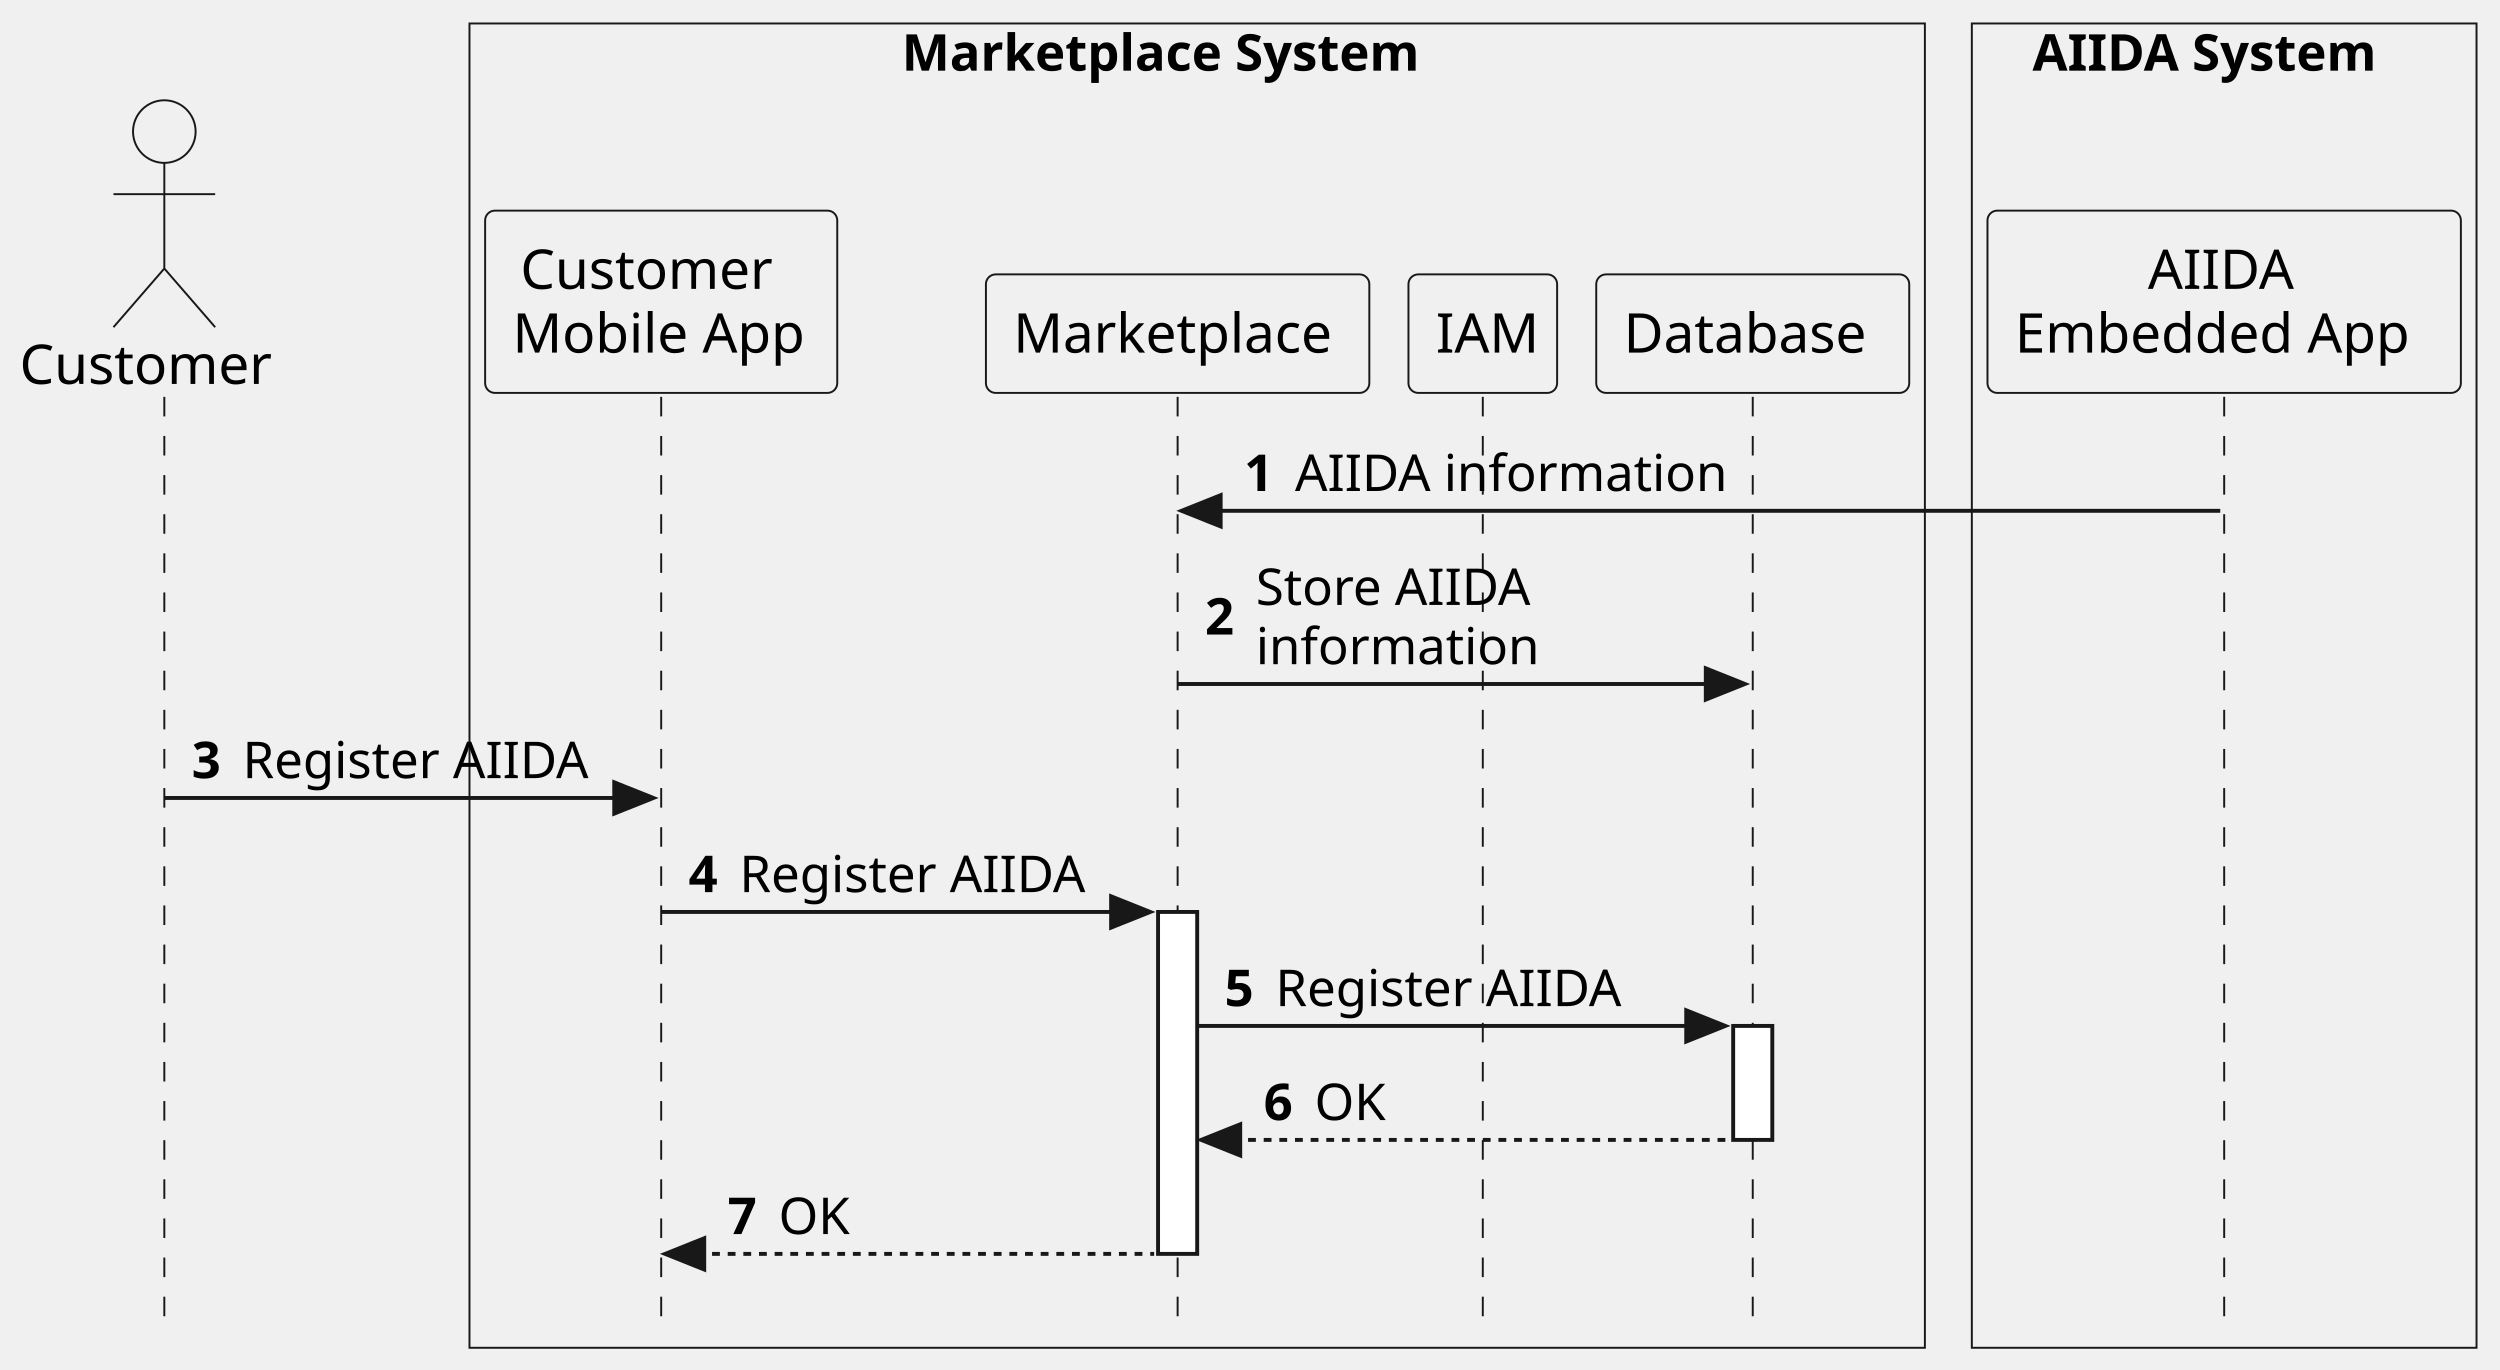
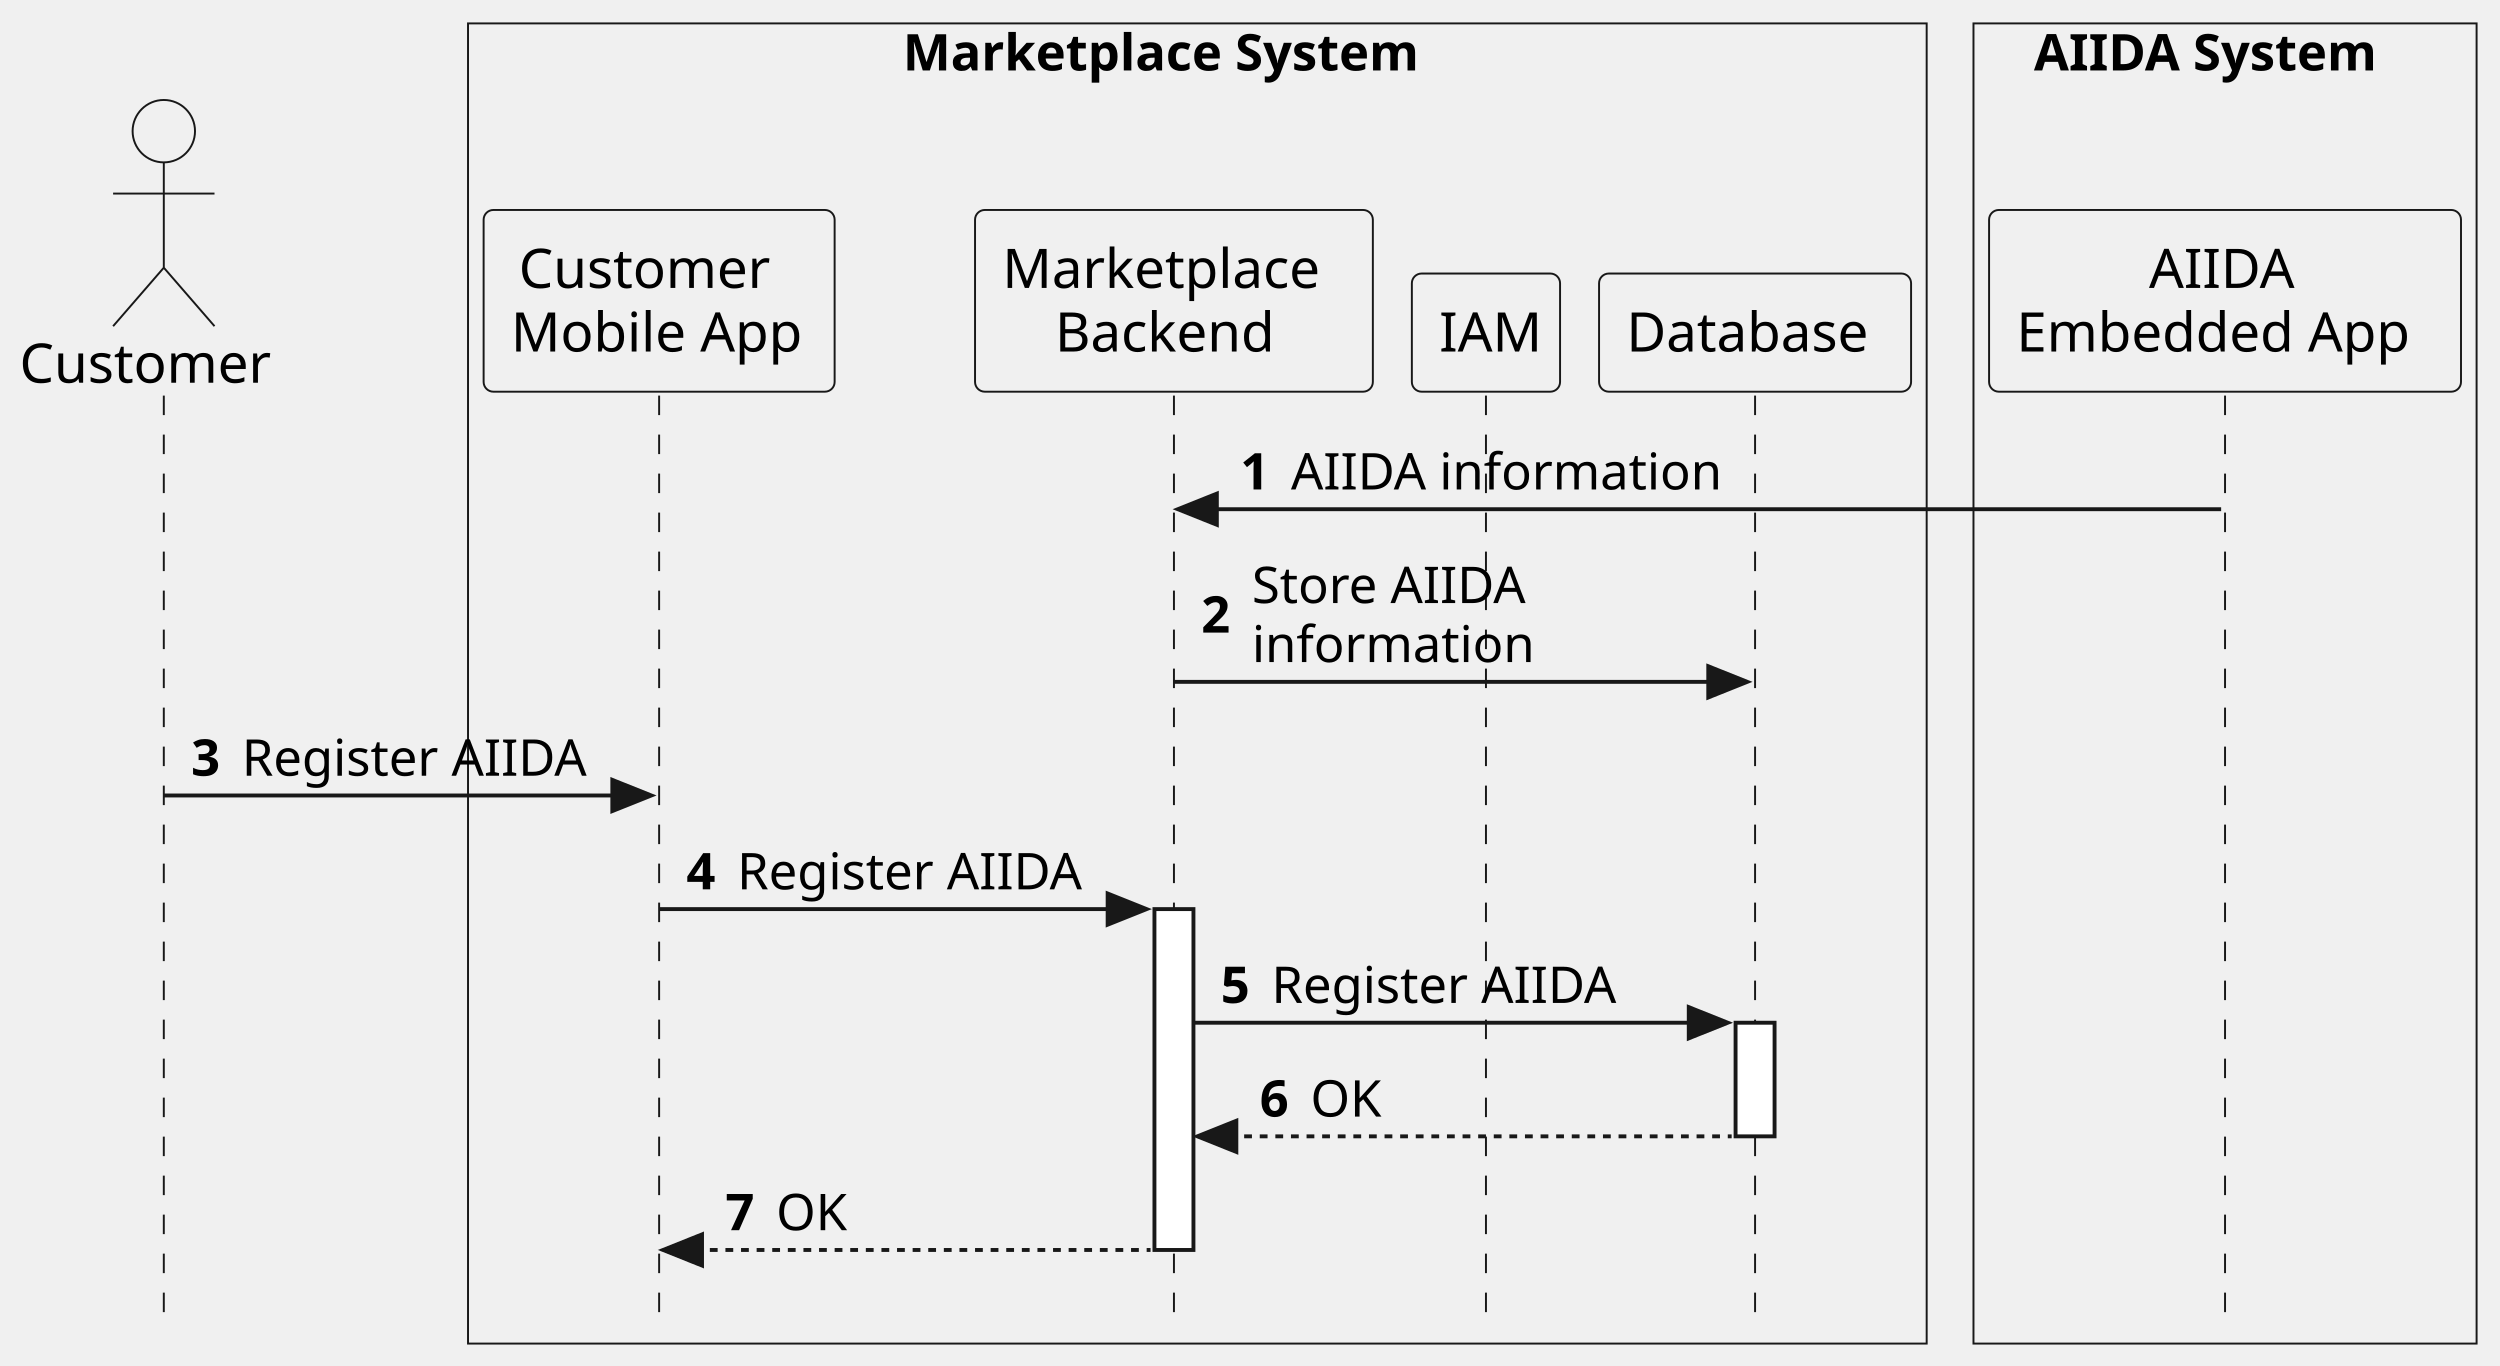
- <svg xmlns="http://www.w3.org/2000/svg" contentStyleType="text/css" height="350px" preserveAspectRatio="none" style="width:639px;height:350px;background:#FFFFFF;" version="1.1" viewBox="0 0 639 350" width="639px" zoomAndPan="magnify">
+ <svg xmlns="http://www.w3.org/2000/svg" contentStyleType="text/css" height="350px" preserveAspectRatio="none" style="width:641px;height:350px;background:#FFFFFF;" version="1.1" viewBox="0 0 641 350" width="641px" zoomAndPan="magnify">
  <defs />
  <g>
-     <rect fill="none" height="338.492" style="stroke:#181818;stroke-width:0.5;" width="372" x="120" y="6" />
-     <text fill="#000000" font-family="sans-serif" font-size="13" font-weight="bold" lengthAdjust="spacing" textLength="151" x="230.5" y="18.067">Marketplace System</text>
-     <rect fill="none" height="338.492" style="stroke:#181818;stroke-width:0.5;" width="129" x="504" y="6" />
-     <text fill="#000000" font-family="sans-serif" font-size="13" font-weight="bold" lengthAdjust="spacing" textLength="98" x="519.5" y="18.067">AIIDA System</text>
+     <rect fill="none" height="338.492" style="stroke:#181818;stroke-width:0.5;" width="374" x="120" y="6" />
+     <text fill="#000000" font-family="sans-serif" font-size="13" font-weight="bold" lengthAdjust="spacing" textLength="151" x="231.5" y="18.067">Marketplace System</text>
+     <rect fill="none" height="338.492" style="stroke:#181818;stroke-width:0.5;" width="129" x="506" y="6" />
+     <text fill="#000000" font-family="sans-serif" font-size="13" font-weight="bold" lengthAdjust="spacing" textLength="98" x="521.5" y="18.067">AIIDA System</text>
    <line style="stroke:#181818;stroke-width:0.5;stroke-dasharray:5.0,5.0;" x1="42" x2="42" y1="101.43" y2="338.492" />
    <line style="stroke:#181818;stroke-width:0.5;stroke-dasharray:5.0,5.0;" x1="169" x2="169" y1="101.43" y2="338.492" />
    <line style="stroke:#181818;stroke-width:0.5;stroke-dasharray:5.0,5.0;" x1="301" x2="301" y1="101.43" y2="338.492" />
    <rect fill="#FFFFFF" height="87.398" style="stroke:#181818;stroke-width:1.0;" width="10" x="296" y="233.094" />
-     <line style="stroke:#181818;stroke-width:0.5;stroke-dasharray:5.0,5.0;" x1="379" x2="379" y1="101.43" y2="338.492" />
-     <line style="stroke:#181818;stroke-width:0.5;stroke-dasharray:5.0,5.0;" x1="448" x2="448" y1="101.43" y2="338.492" />
-     <rect fill="#FFFFFF" height="29.133" style="stroke:#181818;stroke-width:1.0;" width="10" x="443" y="262.227" />
-     <line style="stroke:#181818;stroke-width:0.5;stroke-dasharray:5.0,5.0;" x1="568.5" x2="568.5" y1="101.43" y2="338.492" />
+     <line style="stroke:#181818;stroke-width:0.5;stroke-dasharray:5.0,5.0;" x1="381" x2="381" y1="101.43" y2="338.492" />
+     <line style="stroke:#181818;stroke-width:0.5;stroke-dasharray:5.0,5.0;" x1="450" x2="450" y1="101.43" y2="338.492" />
+     <rect fill="#FFFFFF" height="29.133" style="stroke:#181818;stroke-width:1.0;" width="10" x="445" y="262.227" />
+     <line style="stroke:#181818;stroke-width:0.5;stroke-dasharray:5.0,5.0;" x1="570.5" x2="570.5" y1="101.43" y2="338.492" />
    <text fill="#000000" font-family="sans-serif" font-size="14" lengthAdjust="spacing" textLength="68" x="5" y="98.128">Customer</text>
    <ellipse cx="42" cy="33.633" fill="none" rx="8" ry="8" style="stroke:#181818;stroke-width:0.5;" />
    <path d="M42,41.633 L42,68.633 M29,49.633 L55,49.633 M42,68.633 L29,83.633 M42,68.633 L55,83.633 " fill="none" style="stroke:#181818;stroke-width:0.5;" />
    <rect fill="none" height="46.594" rx="2.5" ry="2.5" style="stroke:#181818;stroke-width:0.5;" width="90" x="124" y="53.836" />
    <text fill="#000000" font-family="sans-serif" font-size="14" lengthAdjust="spacing" textLength="68" x="133" y="73.831">Customer</text>
    <text fill="#000000" font-family="sans-serif" font-size="14" lengthAdjust="spacing" textLength="76" x="131" y="90.128">Mobile App</text>
-     <rect fill="none" height="30.297" rx="2.5" ry="2.5" style="stroke:#181818;stroke-width:0.5;" width="98" x="252" y="70.133" />
-     <text fill="#000000" font-family="sans-serif" font-size="14" lengthAdjust="spacing" textLength="84" x="259" y="90.128">Marketplace</text>
-     <rect fill="none" height="30.297" rx="2.5" ry="2.5" style="stroke:#181818;stroke-width:0.5;" width="38" x="360" y="70.133" />
-     <text fill="#000000" font-family="sans-serif" font-size="14" lengthAdjust="spacing" textLength="24" x="367" y="90.128">IAM</text>
-     <rect fill="none" height="30.297" rx="2.5" ry="2.5" style="stroke:#181818;stroke-width:0.5;" width="80" x="408" y="70.133" />
-     <text fill="#000000" font-family="sans-serif" font-size="14" lengthAdjust="spacing" textLength="66" x="415" y="90.128">Database</text>
-     <rect fill="none" height="46.594" rx="2.5" ry="2.5" style="stroke:#181818;stroke-width:0.5;" width="121" x="508" y="53.836" />
-     <text fill="#000000" font-family="sans-serif" font-size="14" lengthAdjust="spacing" textLength="35" x="549" y="73.831">AIIDA</text>
-     <text fill="#000000" font-family="sans-serif" font-size="14" lengthAdjust="spacing" textLength="107" x="515" y="90.128">Embedded App</text>
+     <rect fill="none" height="46.594" rx="2.5" ry="2.5" style="stroke:#181818;stroke-width:0.5;" width="102" x="250" y="53.836" />
+     <text fill="#000000" font-family="sans-serif" font-size="14" lengthAdjust="spacing" textLength="84" x="257" y="73.831">Marketplace</text>
+     <text fill="#000000" font-family="sans-serif" font-size="14" lengthAdjust="spacing" textLength="61" x="270.5" y="90.128">Backend</text>
+     <rect fill="none" height="30.297" rx="2.5" ry="2.5" style="stroke:#181818;stroke-width:0.5;" width="38" x="362" y="70.133" />
+     <text fill="#000000" font-family="sans-serif" font-size="14" lengthAdjust="spacing" textLength="24" x="369" y="90.128">IAM</text>
+     <rect fill="none" height="30.297" rx="2.5" ry="2.5" style="stroke:#181818;stroke-width:0.5;" width="80" x="410" y="70.133" />
+     <text fill="#000000" font-family="sans-serif" font-size="14" lengthAdjust="spacing" textLength="66" x="417" y="90.128">Database</text>
+     <rect fill="none" height="46.594" rx="2.5" ry="2.5" style="stroke:#181818;stroke-width:0.5;" width="121" x="510" y="53.836" />
+     <text fill="#000000" font-family="sans-serif" font-size="14" lengthAdjust="spacing" textLength="35" x="551" y="73.831">AIIDA</text>
+     <text fill="#000000" font-family="sans-serif" font-size="14" lengthAdjust="spacing" textLength="107" x="517" y="90.128">Embedded App</text>
    <polygon fill="#181818" points="312,126.562,302,130.562,312,134.562" style="stroke:#181818;stroke-width:1.0;" />
-     <line style="stroke:#181818;stroke-width:1.0;" x1="306" x2="567.5" y1="130.562" y2="130.562" />
+     <line style="stroke:#181818;stroke-width:1.0;" x1="306" x2="569.5" y1="130.562" y2="130.562" />
    <text fill="#000000" font-family="sans-serif" font-size="13" font-weight="bold" lengthAdjust="spacing" textLength="9" x="318" y="125.497">1</text>
    <text fill="#000000" font-family="sans-serif" font-size="13" lengthAdjust="spacing" textLength="111" x="331" y="125.497">AIIDA information</text>
-     <polygon fill="#181818" points="436,170.828,446,174.828,436,178.828" style="stroke:#181818;stroke-width:1.0;" />
-     <line style="stroke:#181818;stroke-width:1.0;" x1="301" x2="442" y1="174.828" y2="174.828" />
+     <polygon fill="#181818" points="438,170.828,448,174.828,438,178.828" style="stroke:#181818;stroke-width:1.0;" />
+     <line style="stroke:#181818;stroke-width:1.0;" x1="301" x2="444" y1="174.828" y2="174.828" />
    <text fill="#000000" font-family="sans-serif" font-size="13" font-weight="bold" lengthAdjust="spacing" textLength="9" x="308" y="162.196">2</text>
    <text fill="#000000" font-family="sans-serif" font-size="13" lengthAdjust="spacing" textLength="73" x="321" y="154.629">Store AIIDA</text>
    <text fill="#000000" font-family="sans-serif" font-size="13" lengthAdjust="spacing" textLength="73" x="321" y="169.762">information</text>
    <polygon fill="#181818" points="157,199.961,167,203.961,157,207.961" style="stroke:#181818;stroke-width:1.0;" />
    <line style="stroke:#181818;stroke-width:1.0;" x1="42" x2="163" y1="203.961" y2="203.961" />
    <text fill="#000000" font-family="sans-serif" font-size="13" font-weight="bold" lengthAdjust="spacing" textLength="9" x="49" y="198.895">3</text>
    <text fill="#000000" font-family="sans-serif" font-size="13" lengthAdjust="spacing" textLength="90" x="62" y="198.895">Register AIIDA</text>
    <polygon fill="#181818" points="284,229.094,294,233.094,284,237.094" style="stroke:#181818;stroke-width:1.0;" />
    <line style="stroke:#181818;stroke-width:1.0;" x1="169" x2="290" y1="233.094" y2="233.094" />
    <text fill="#000000" font-family="sans-serif" font-size="13" font-weight="bold" lengthAdjust="spacing" textLength="9" x="176" y="228.028">4</text>
    <text fill="#000000" font-family="sans-serif" font-size="13" lengthAdjust="spacing" textLength="90" x="189" y="228.028">Register AIIDA</text>
-     <polygon fill="#181818" points="431,258.227,441,262.227,431,266.227" style="stroke:#181818;stroke-width:1.0;" />
-     <line style="stroke:#181818;stroke-width:1.0;" x1="306" x2="437" y1="262.227" y2="262.227" />
+     <polygon fill="#181818" points="433,258.227,443,262.227,433,266.227" style="stroke:#181818;stroke-width:1.0;" />
+     <line style="stroke:#181818;stroke-width:1.0;" x1="306" x2="439" y1="262.227" y2="262.227" />
    <text fill="#000000" font-family="sans-serif" font-size="13" font-weight="bold" lengthAdjust="spacing" textLength="9" x="313" y="257.161">5</text>
    <text fill="#000000" font-family="sans-serif" font-size="13" lengthAdjust="spacing" textLength="90" x="326" y="257.161">Register AIIDA</text>
    <polygon fill="#181818" points="317,287.359,307,291.359,317,295.359" style="stroke:#181818;stroke-width:1.0;" />
-     <line style="stroke:#181818;stroke-width:1.0;stroke-dasharray:2.0,2.0;" x1="311" x2="442" y1="291.359" y2="291.359" />
+     <line style="stroke:#181818;stroke-width:1.0;stroke-dasharray:2.0,2.0;" x1="311" x2="444" y1="291.359" y2="291.359" />
    <text fill="#000000" font-family="sans-serif" font-size="13" font-weight="bold" lengthAdjust="spacing" textLength="9" x="323" y="286.293">6</text>
    <text fill="#000000" font-family="sans-serif" font-size="13" lengthAdjust="spacing" textLength="18" x="336" y="286.293">OK</text>
    <polygon fill="#181818" points="180,316.492,170,320.492,180,324.492" style="stroke:#181818;stroke-width:1.0;" />
    <line style="stroke:#181818;stroke-width:1.0;stroke-dasharray:2.0,2.0;" x1="174" x2="295" y1="320.492" y2="320.492" />
    <text fill="#000000" font-family="sans-serif" font-size="13" font-weight="bold" lengthAdjust="spacing" textLength="9" x="186" y="315.426">7</text>
    <text fill="#000000" font-family="sans-serif" font-size="13" lengthAdjust="spacing" textLength="18" x="199" y="315.426">OK</text>
  </g>
</svg>
